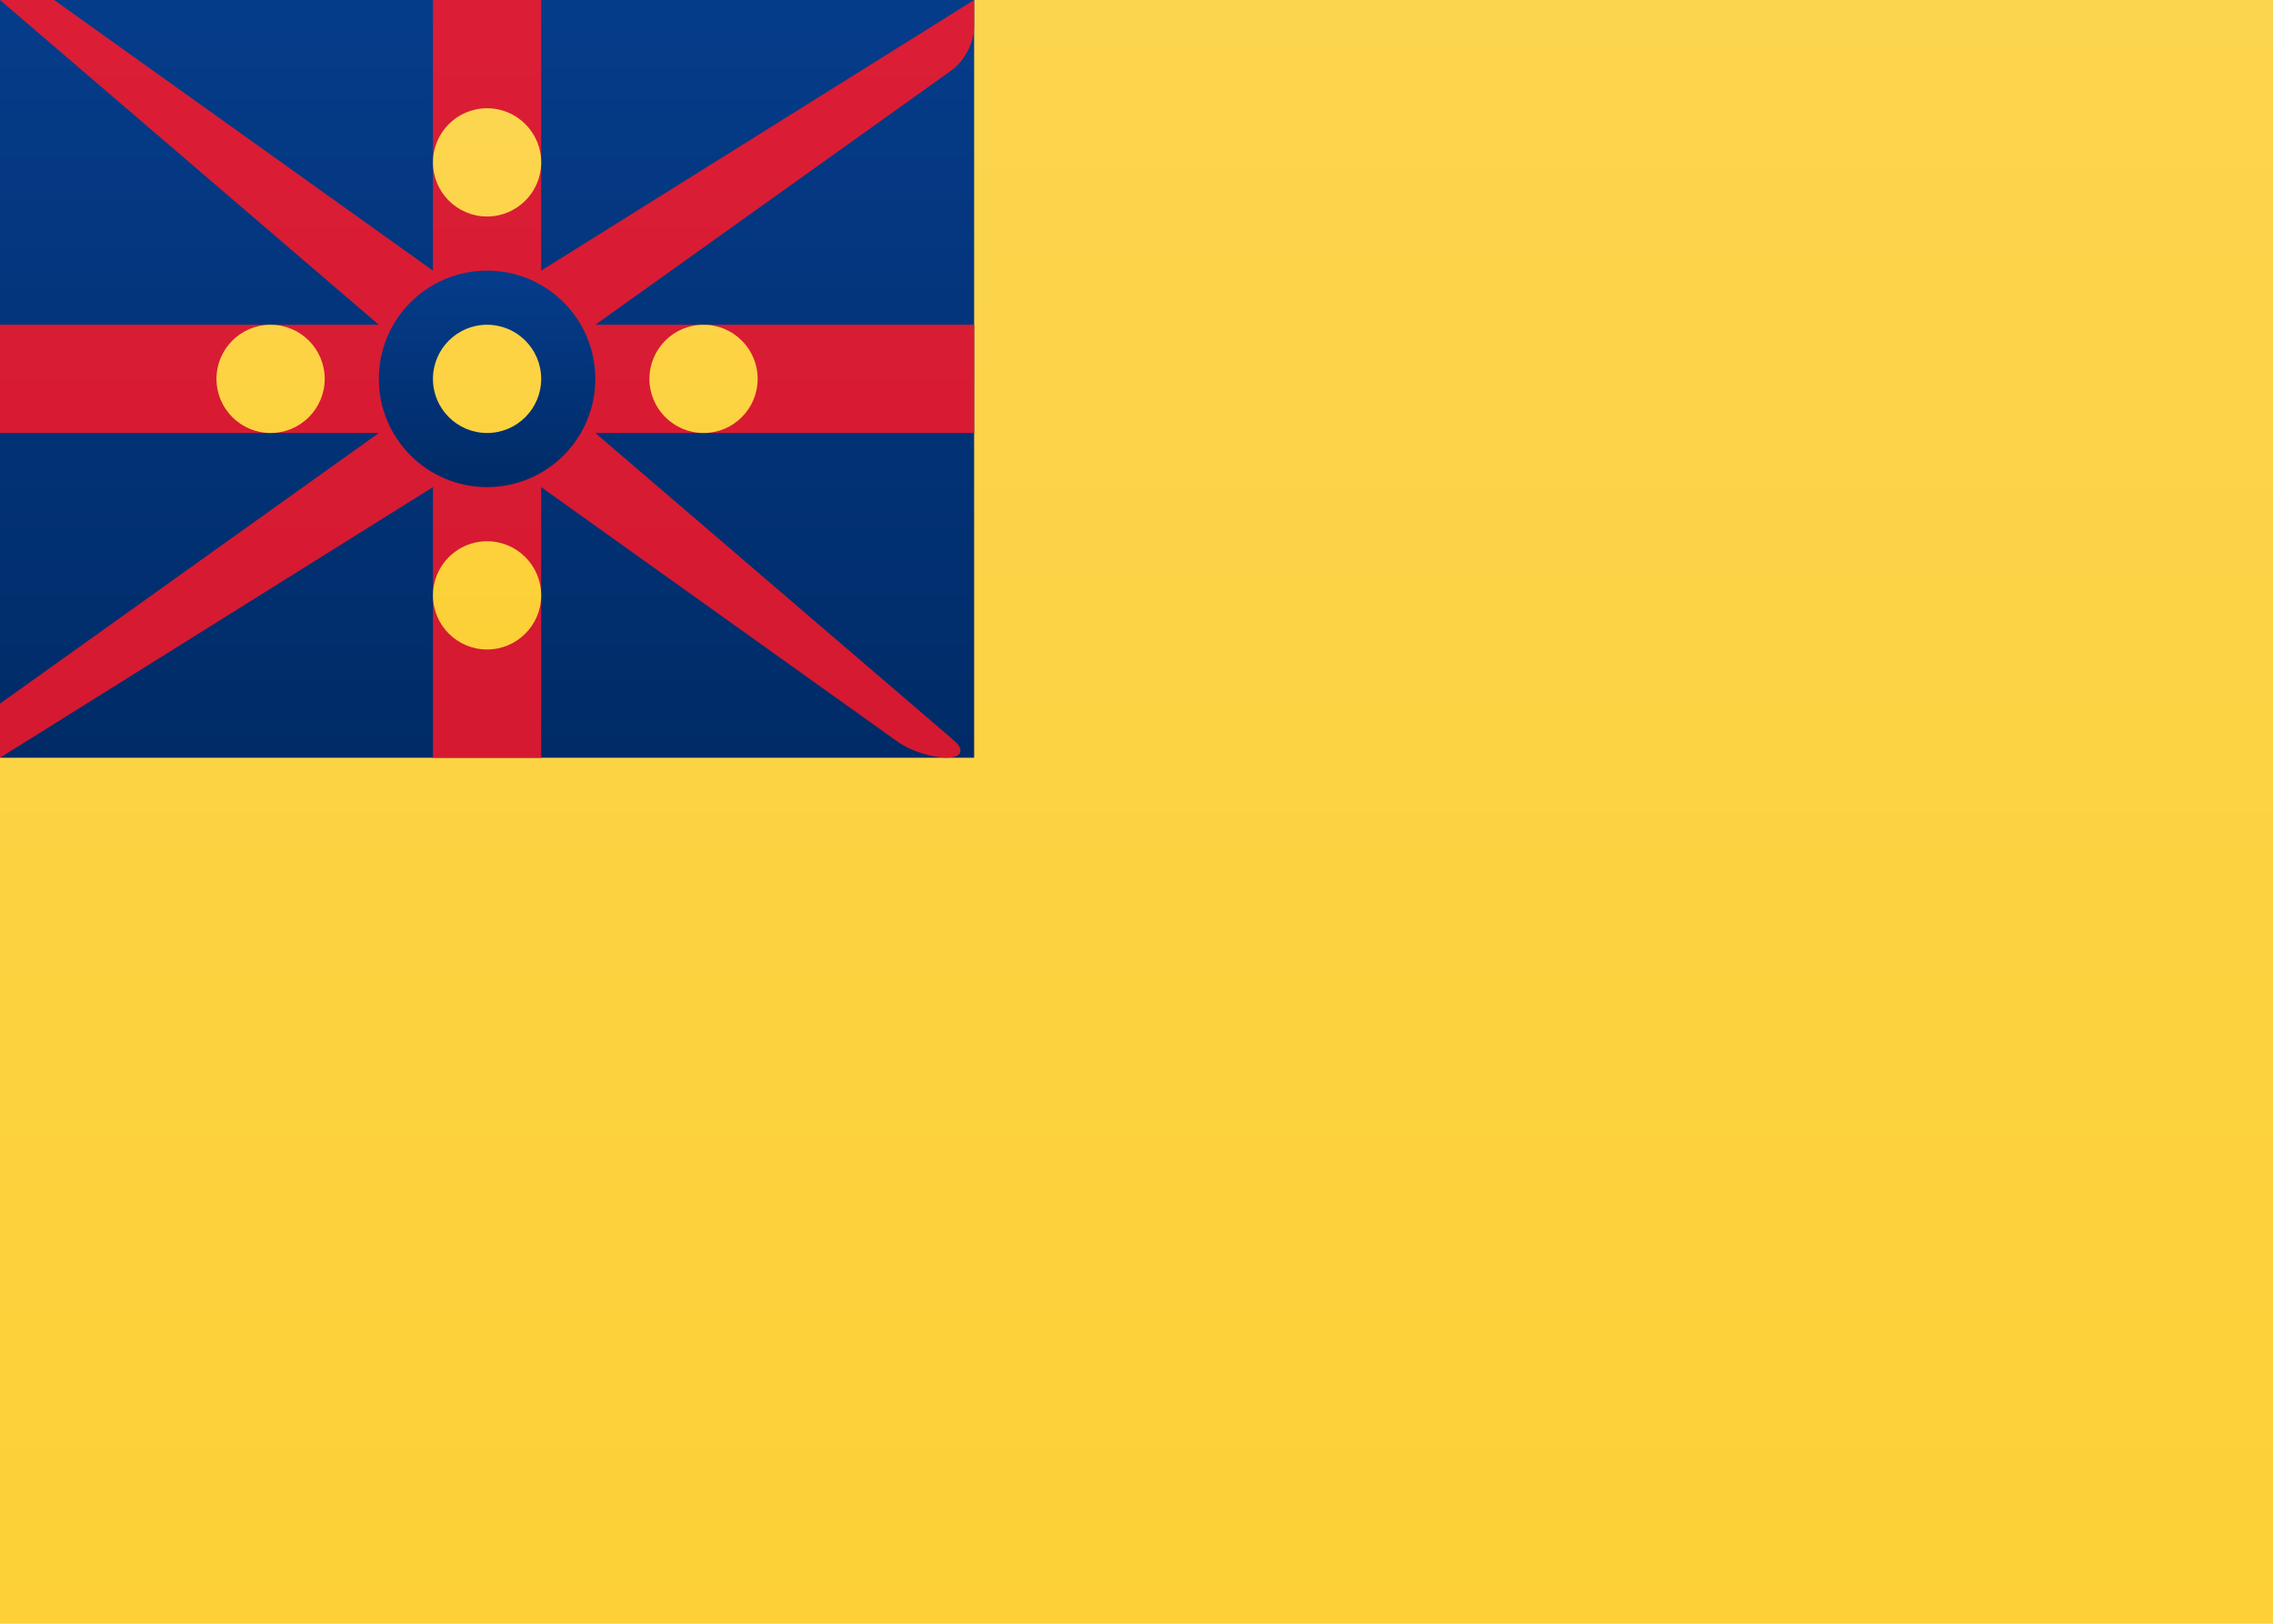
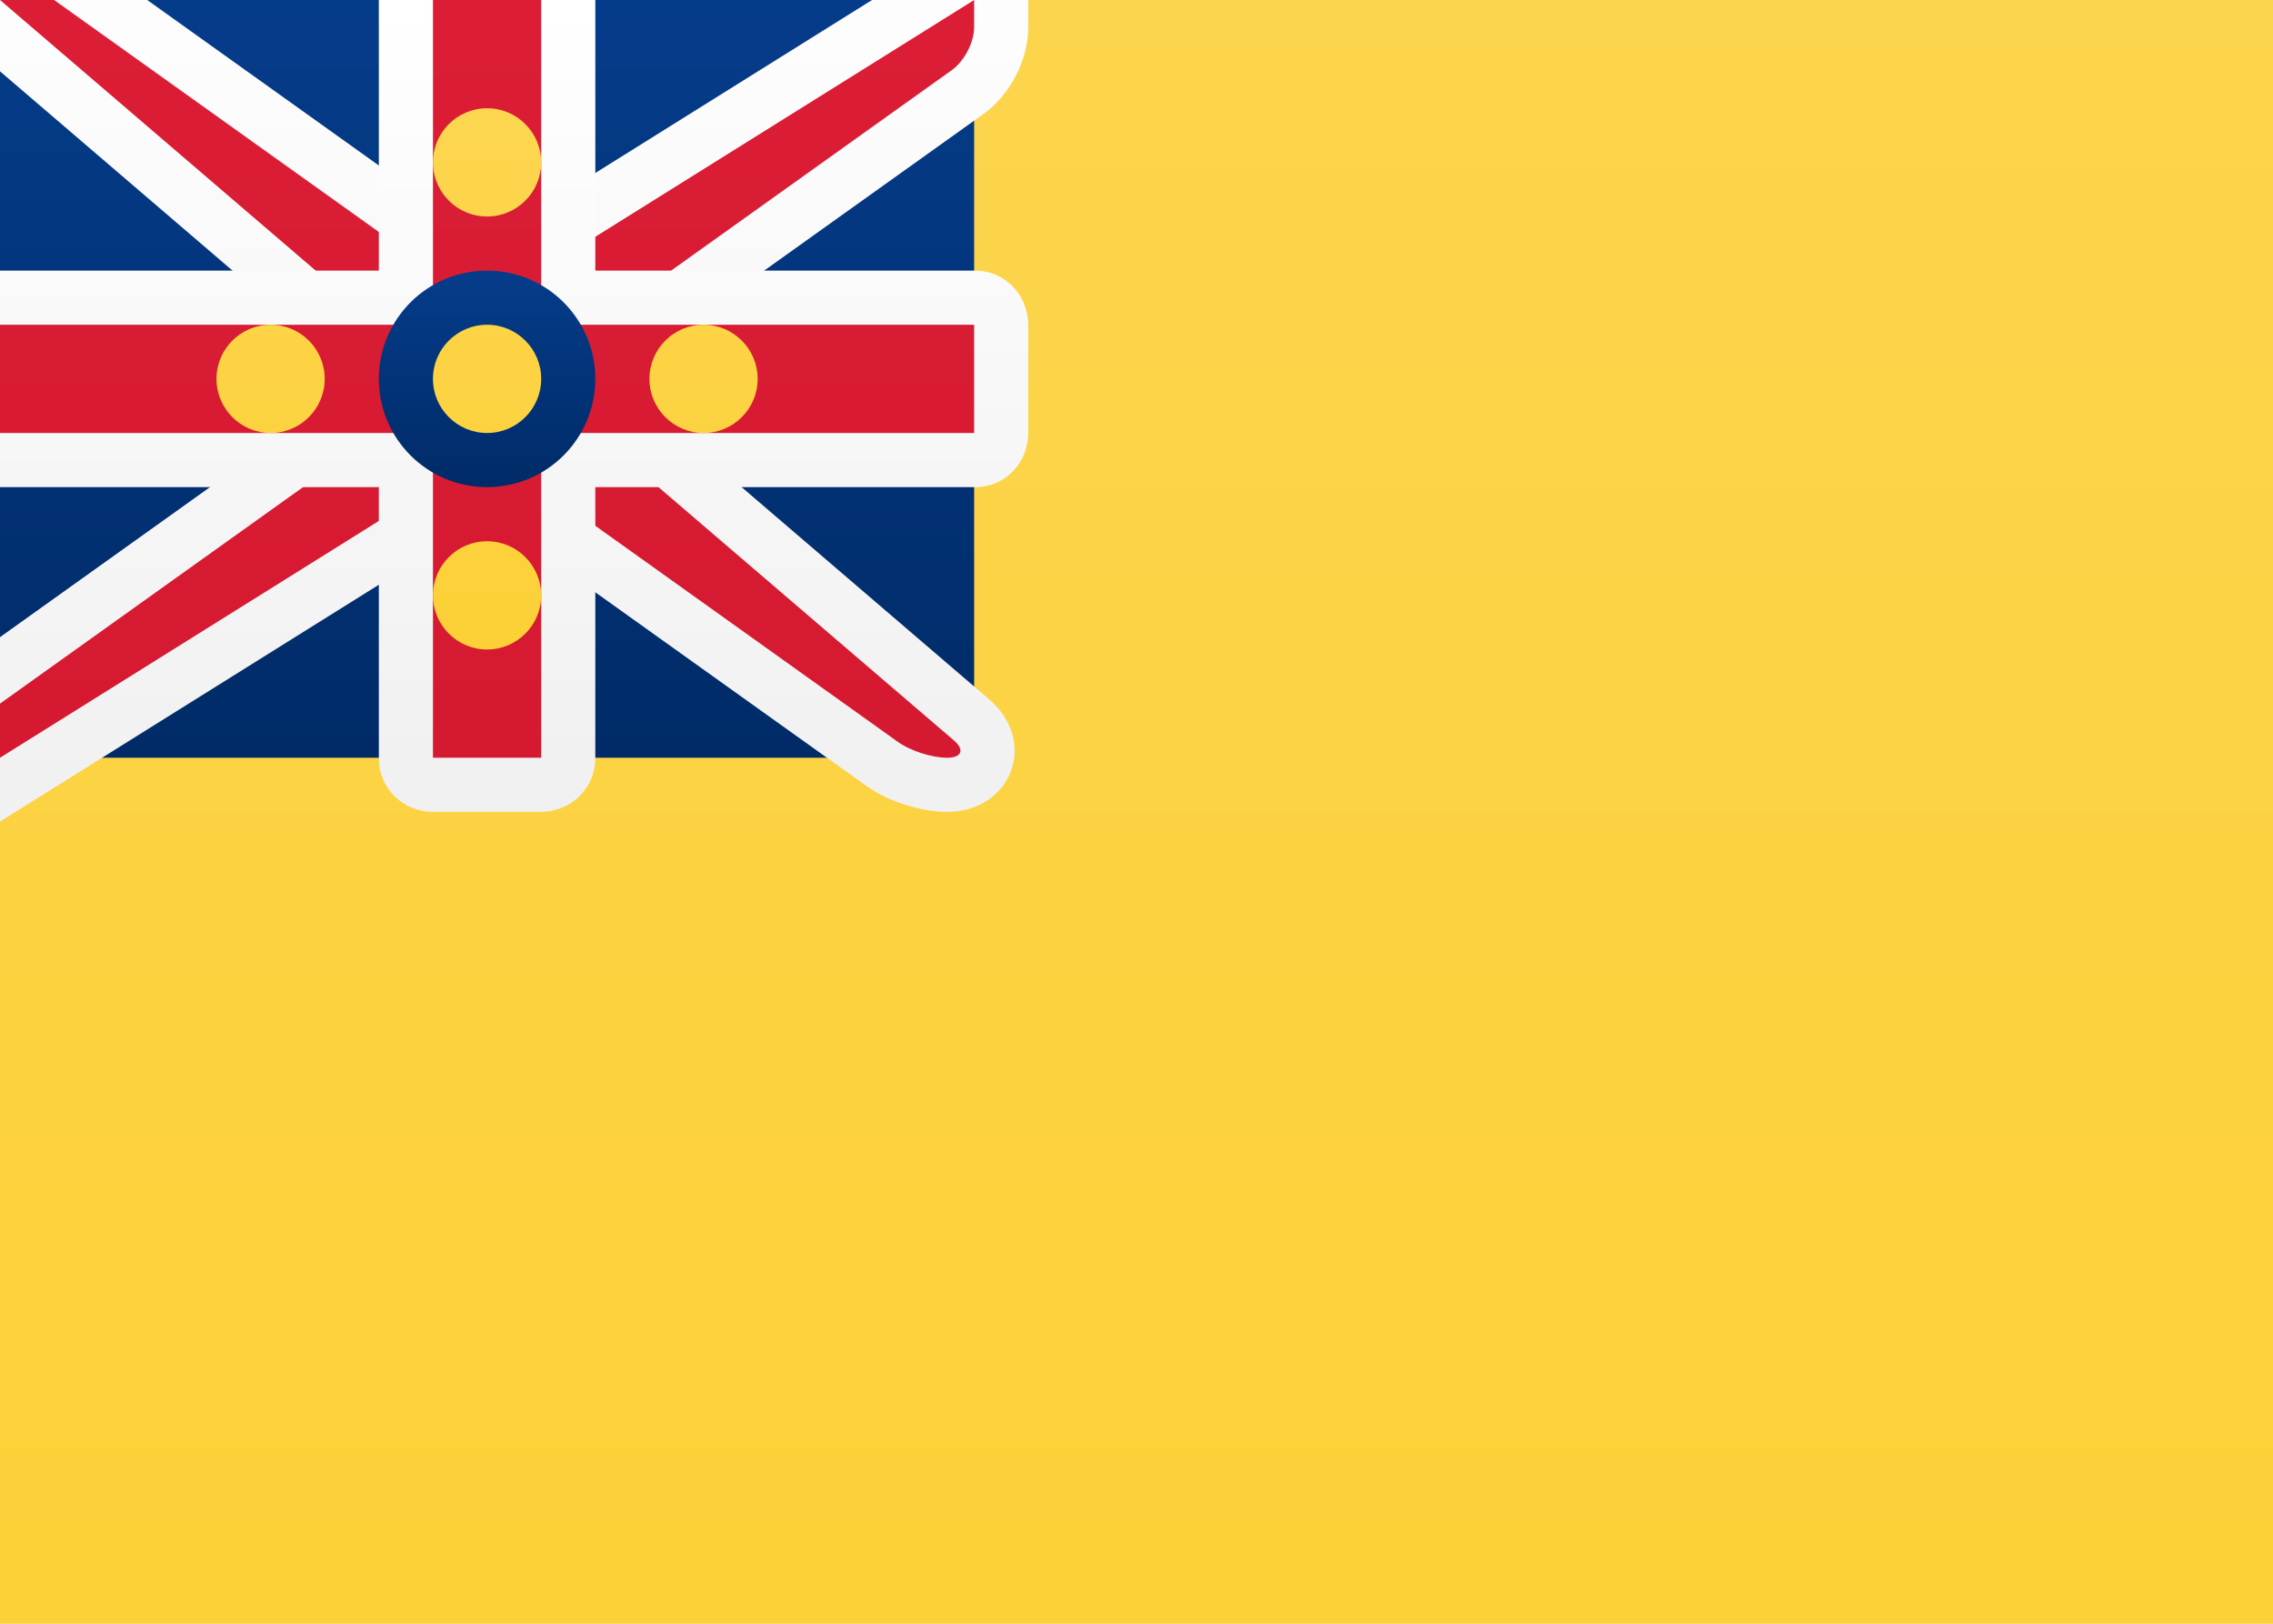
<svg xmlns="http://www.w3.org/2000/svg" width="21px" height="15px" viewBox="0 0 21 15" version="1.1">
  <defs>
    <linearGradient x1="50%" y1="0%" x2="50%" y2="100%" id="linearGradient-1">
      <stop stop-color="#FFFFFF" offset="0%" />
      <stop stop-color="#F0F0F0" offset="100%" />
    </linearGradient>
    <linearGradient x1="50%" y1="0%" x2="50%" y2="100%" id="linearGradient-2">
      <stop stop-color="#FCD54E" offset="0%" />
      <stop stop-color="#FCD036" offset="100%" />
    </linearGradient>
    <linearGradient x1="50%" y1="0%" x2="50%" y2="100%" id="linearGradient-3">
      <stop stop-color="#053C8A" offset="0%" />
      <stop stop-color="#002B67" offset="100%" />
    </linearGradient>
    <linearGradient x1="50%" y1="0%" x2="50%" y2="100%" id="linearGradient-4">
      <stop stop-color="#DB1E36" offset="0%" />
      <stop stop-color="#D51931" offset="100%" />
    </linearGradient>
    <linearGradient x1="50%" y1="0%" x2="50%" y2="100%" id="linearGradient-5">
      <stop stop-color="#FDD650" offset="0%" />
      <stop stop-color="#FCD036" offset="100%" />
    </linearGradient>
  </defs>
  <g id="Symbols" stroke="none" stroke-width="1" fill="none" fill-rule="evenodd">
    <g id="NU">
-       <rect id="FlagBackground" x="0" y="0" width="21" height="15" />
+       <rect id="FlagBackground" fill="url(#linearGradient-1)" x="0" y="0" width="21" height="15" />
      <rect id="Mask-Copy" fill="url(#linearGradient-2)" x="0" y="0" width="21" height="15" />
      <rect id="Rectangle-1476" fill="url(#linearGradient-3)" x="0" y="0" width="9" height="7" />
-       <path d="M3,3.23 L-1.352,-0.5 L0.66,-0.5 L4.16,2 L4.857,2 L9.5,-0.902 L9.5,0.25 C9.5,0.553 9.333,0.877 9.082,1.056 L6,3.257 L6,3.77 L9.137,6.459 C9.599,6.855 9.341,7.5 8.75,7.5 C8.505,7.5 8.205,7.404 8.001,7.258 L4.84,5 L4.143,5 L-0.5,7.902 L-0.5,6.243 L3,3.743 L3,3.23 Z" id="Rectangle-36" fill-rule="nonzero" />
+       <path d="M3,3.23 L-1.352,-0.5 L0.66,-0.5 L4.16,2 L4.857,2 L9.5,-0.902 L9.5,0.25 C9.5,0.553 9.333,0.877 9.082,1.056 L6,3.257 L6,3.77 L9.137,6.459 C9.599,6.855 9.341,7.5 8.75,7.5 C8.505,7.5 8.205,7.404 8.001,7.258 L4.84,5 L4.143,5 L-0.5,7.902 L-0.5,6.243 L3,3.743 L3,3.23 Z" id="Rectangle-36" fill="url(#linearGradient-1)" fill-rule="nonzero" />
      <path d="M3.5,3 L-4.4408921e-16,7.10542736e-15 L0.5,7.10542736e-15 L4,2.5 L5,2.5 L9,7.10542736e-15 L9,0.25 C9,0.388 8.913,0.562 8.792,0.649 L5.5,3 L5.5,4 L8.812,6.839 C8.916,6.928 8.884,7 8.75,7 L8.75,7 C8.612,7 8.413,6.938 8.292,6.851 L5,4.5 L4,4.5 L-4.4408921e-16,7 L-4.4408921e-16,6.5 L3.5,4 L3.5,3 Z" id="Rectangle-36" fill="url(#linearGradient-4)" />
-       <path d="M-4.4408921e-16,2.5 L-4.4408921e-16,4.5 L3.5,4.5 L3.5,7.005 C3.5,7.278 3.714,7.5 4.005,7.5 L4.995,7.5 C5.274,7.5 5.5,7.284 5.5,7.005 L5.5,4.5 L9.01,4.5 C9.28,4.5 9.5,4.286 9.5,3.995 L9.5,3.005 C9.5,2.726 9.285,2.5 9.01,2.5 L5.5,2.5 L5.5,7.10542736e-15 L3.5,7.10542736e-15 L3.5,2.5 L-4.4408921e-16,2.5 Z" id="Rectangle-2" />
+       <path d="M-4.4408921e-16,2.5 L-4.4408921e-16,4.5 L3.5,4.5 L3.5,7.005 C3.5,7.278 3.714,7.5 4.005,7.5 L4.995,7.5 C5.274,7.5 5.5,7.284 5.5,7.005 L5.5,4.5 L9.01,4.5 C9.28,4.5 9.5,4.286 9.5,3.995 L9.5,3.005 C9.5,2.726 9.285,2.5 9.01,2.5 L5.5,2.5 L5.5,7.10542736e-15 L3.5,7.10542736e-15 L3.5,2.5 L-4.4408921e-16,2.5 Z" id="Rectangle-2" fill="url(#linearGradient-1)" />
      <polygon id="Rectangle-36" fill="url(#linearGradient-4)" points="-4.4408921e-16 3 4 3 4 2.5 4 7.10542736e-15 5 7.10542736e-15 5 2.5 5 3 9 3 9 4 5 4 5 4.5 5 7 4 7 4 4.5 4 4 -4.4408921e-16 4" />
      <circle id="Oval-316" fill="url(#linearGradient-3)" cx="4.5" cy="3.5" r="1" />
      <path d="M4.5,4 C4.224,4 4,3.776 4,3.5 C4,3.224 4.224,3 4.5,3 C4.776,3 5,3.224 5,3.5 C5,3.776 4.776,4 4.5,4 Z M6.5,4 C6.224,4 6,3.776 6,3.5 C6,3.224 6.224,3 6.5,3 C6.776,3 7,3.224 7,3.5 C7,3.776 6.776,4 6.5,4 Z M2.5,4 C2.224,4 2,3.776 2,3.5 C2,3.224 2.224,3 2.5,3 C2.776,3 3,3.224 3,3.5 C3,3.776 2.776,4 2.5,4 Z M4.5,2 C4.224,2 4,1.776 4,1.5 C4,1.224 4.224,1 4.5,1 C4.776,1 5,1.224 5,1.5 C5,1.776 4.776,2 4.5,2 Z M4.5,6 C4.224,6 4,5.776 4,5.5 C4,5.224 4.224,5 4.5,5 C4.776,5 5,5.224 5,5.5 C5,5.776 4.776,6 4.5,6 Z" id="Combined-Shape" fill="url(#linearGradient-5)" />
    </g>
  </g>
</svg>
